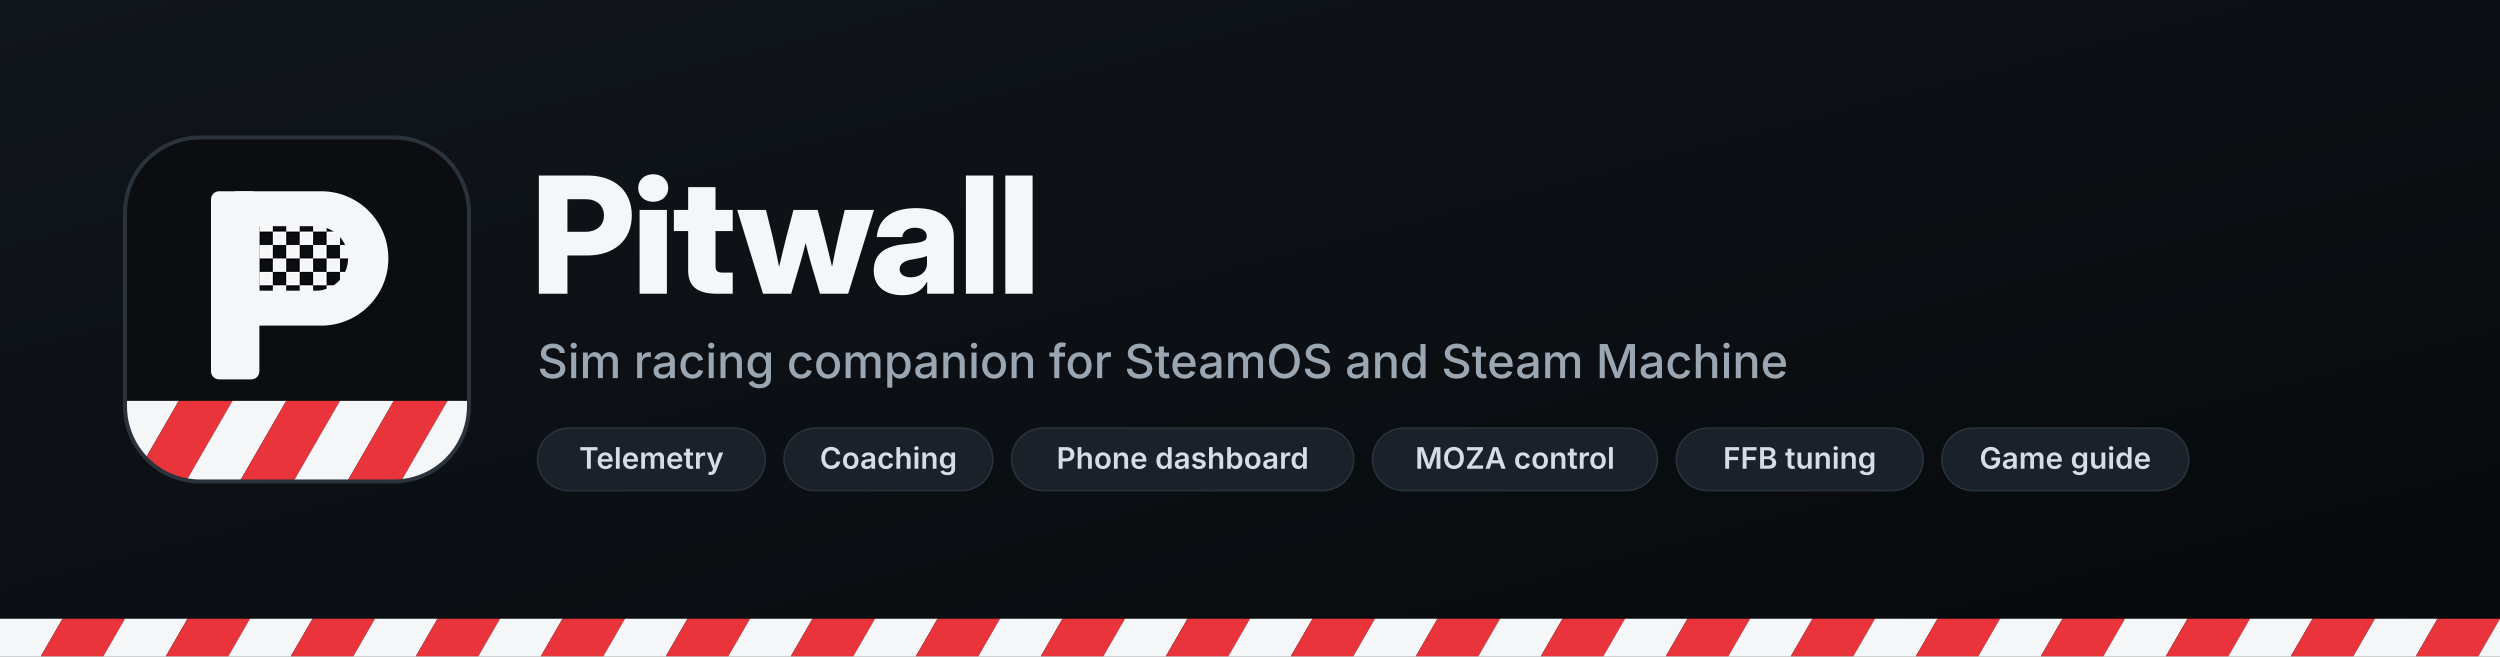
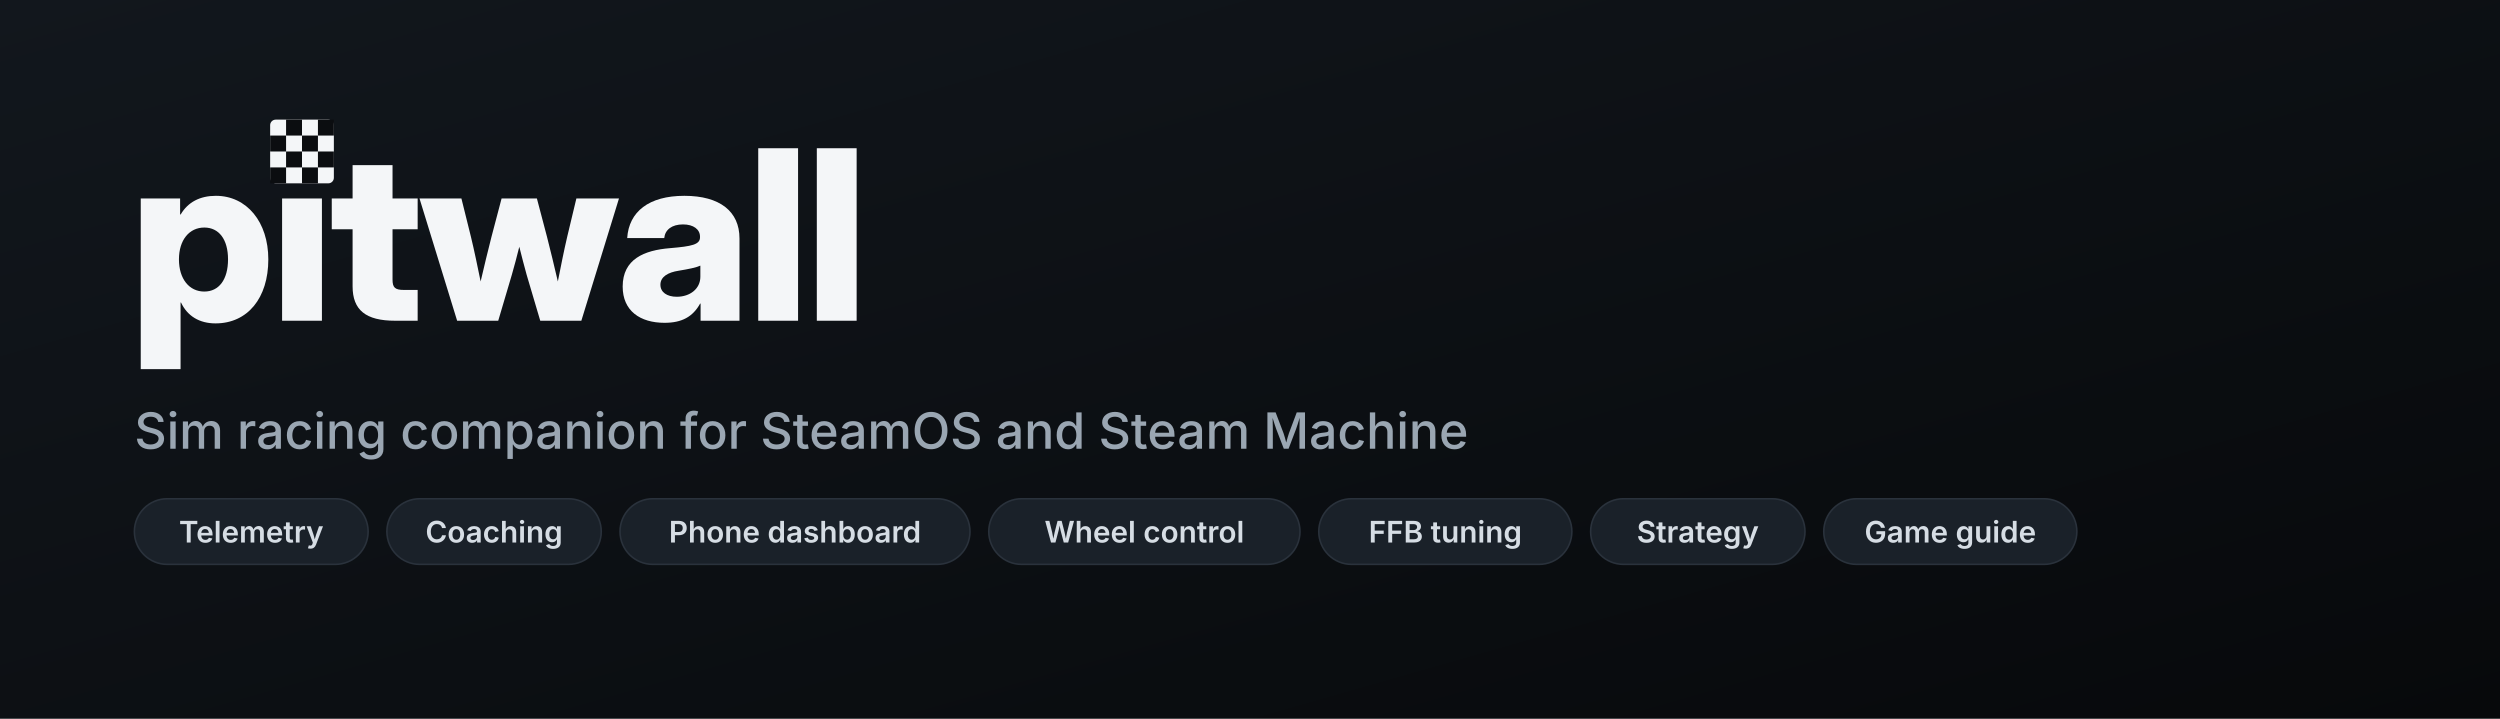
- <svg xmlns="http://www.w3.org/2000/svg" viewBox="0 0 1600 420" width="1600" height="420">
+ <svg xmlns="http://www.w3.org/2000/svg" viewBox="0 0 1600 460" width="1600" height="460">
  <defs>
    <linearGradient id="bg" x1="0" y1="0" x2="1" y2="1">
-       <stop offset="0" stop-color="#11161c" />
+       <stop offset="0" stop-color="#12171d" />
      <stop offset="1" stop-color="#07090b" />
    </linearGradient>
-     <clipPath id="tile">
-       <rect width="256" height="256" rx="56" />
-     </clipPath>
-     <pattern id="check" width="20" height="20" patternUnits="userSpaceOnUse">
-       <rect width="20" height="20" fill="#0b0d10" />
-       <rect width="10" height="10" fill="#f4f6f8" />
-       <rect x="10" y="10" width="10" height="10" fill="#f4f6f8" />
-     </pattern>
  </defs>
-   <rect width="1600" height="420" fill="url(#bg)" />
-   <g transform="translate(0 396) skewX(-30)">
-     <rect x="-40" y="0" width="40" height="24" fill="#e8343a" />
-     <rect x="0" y="0" width="40" height="24" fill="#f4f6f8" />
-     <rect x="40" y="0" width="40" height="24" fill="#e8343a" />
-     <rect x="80" y="0" width="40" height="24" fill="#f4f6f8" />
-     <rect x="120" y="0" width="40" height="24" fill="#e8343a" />
-     <rect x="160" y="0" width="40" height="24" fill="#f4f6f8" />
-     <rect x="200" y="0" width="40" height="24" fill="#e8343a" />
-     <rect x="240" y="0" width="40" height="24" fill="#f4f6f8" />
-     <rect x="280" y="0" width="40" height="24" fill="#e8343a" />
-     <rect x="320" y="0" width="40" height="24" fill="#f4f6f8" />
-     <rect x="360" y="0" width="40" height="24" fill="#e8343a" />
-     <rect x="400" y="0" width="40" height="24" fill="#f4f6f8" />
-     <rect x="440" y="0" width="40" height="24" fill="#e8343a" />
-     <rect x="480" y="0" width="40" height="24" fill="#f4f6f8" />
-     <rect x="520" y="0" width="40" height="24" fill="#e8343a" />
-     <rect x="560" y="0" width="40" height="24" fill="#f4f6f8" />
-     <rect x="600" y="0" width="40" height="24" fill="#e8343a" />
-     <rect x="640" y="0" width="40" height="24" fill="#f4f6f8" />
-     <rect x="680" y="0" width="40" height="24" fill="#e8343a" />
-     <rect x="720" y="0" width="40" height="24" fill="#f4f6f8" />
-     <rect x="760" y="0" width="40" height="24" fill="#e8343a" />
-     <rect x="800" y="0" width="40" height="24" fill="#f4f6f8" />
-     <rect x="840" y="0" width="40" height="24" fill="#e8343a" />
-     <rect x="880" y="0" width="40" height="24" fill="#f4f6f8" />
-     <rect x="920" y="0" width="40" height="24" fill="#e8343a" />
-     <rect x="960" y="0" width="40" height="24" fill="#f4f6f8" />
-     <rect x="1000" y="0" width="40" height="24" fill="#e8343a" />
-     <rect x="1040" y="0" width="40" height="24" fill="#f4f6f8" />
-     <rect x="1080" y="0" width="40" height="24" fill="#e8343a" />
-     <rect x="1120" y="0" width="40" height="24" fill="#f4f6f8" />
-     <rect x="1160" y="0" width="40" height="24" fill="#e8343a" />
-     <rect x="1200" y="0" width="40" height="24" fill="#f4f6f8" />
-     <rect x="1240" y="0" width="40" height="24" fill="#e8343a" />
-     <rect x="1280" y="0" width="40" height="24" fill="#f4f6f8" />
-     <rect x="1320" y="0" width="40" height="24" fill="#e8343a" />
-     <rect x="1360" y="0" width="40" height="24" fill="#f4f6f8" />
-     <rect x="1400" y="0" width="40" height="24" fill="#e8343a" />
-     <rect x="1440" y="0" width="40" height="24" fill="#f4f6f8" />
-     <rect x="1480" y="0" width="40" height="24" fill="#e8343a" />
-     <rect x="1520" y="0" width="40" height="24" fill="#f4f6f8" />
-     <rect x="1560" y="0" width="40" height="24" fill="#e8343a" />
-     <rect x="1600" y="0" width="40" height="24" fill="#f4f6f8" />
-     <rect x="1640" y="0" width="40" height="24" fill="#e8343a" />
-   </g>
-   <g transform="translate(80 88.0) scale(0.86)">
-     <g clip-path="url(#tile)">
-       <rect width="256" height="256" fill="#0b0d10" />
-       <g transform="translate(0 196) skewX(-30)">
-         <rect x="-40" y="0" width="40" height="60" fill="#e8343a" />
-         <rect x="0" y="0" width="40" height="60" fill="#f4f6f8" />
-         <rect x="40" y="0" width="40" height="60" fill="#e8343a" />
-         <rect x="80" y="0" width="40" height="60" fill="#f4f6f8" />
-         <rect x="120" y="0" width="40" height="60" fill="#e8343a" />
-         <rect x="160" y="0" width="40" height="60" fill="#f4f6f8" />
-         <rect x="200" y="0" width="40" height="60" fill="#e8343a" />
-         <rect x="240" y="0" width="40" height="60" fill="#f4f6f8" />
-         <rect x="280" y="0" width="40" height="60" fill="#e8343a" />
-         <rect x="320" y="0" width="40" height="60" fill="#f4f6f8" />
+   <rect width="1600" height="460" fill="url(#bg)" />
+   <svg x="80" y="73.6" width="478.325" height="165.6" viewBox="-40.0 -40.0 6456.0 2235.12">
+     <g transform="translate(0 1737.12) scale(1 -1)">
+       <g fill="#f4f6f8">
+         <path transform="translate(0 0)" d="M96 -418H440V157H444C499 40 603 -23 742 -23C1019 -23 1198 196 1198 530C1198 853 1012 1079 745 1079C608 1079 504 1025 441 918H436V1056H96ZM645 252C515 252 426 361 426 530C426 697 515 805 645 805C772 805 850 702 850 530C850 356 772 252 645 252Z" />
+         <path transform="translate(1221 0)" d="M96 0H440V1056H96Z" />
+         <path transform="translate(1727 0)" d="M761 1056H544V1344H199V1056H19V790H199V297C199 92 313 0 566 0H761V266H642C565 266 544 287 544 355V790H761Z" />
+         <path transform="translate(2500 0)" d="M329 0H684L801 395C824 473 845 556 866 639C887 556 908 473 930 395L1047 0H1402L1727 1056H1359L1280 726C1251 602 1225 470 1199 339C1168 470 1137 603 1105 726L1018 1056H713L626 726C594 603 563 470 532 339C505 470 478 603 448 726L366 1056H4Z" />
+         <path transform="translate(4202 0)" d="M419 -18C568 -18 663 34 726 148H730V0H1066V711C1066 944 897 1079 590 1079C284 1079 111 943 96 714H416C423 786 482 832 578 832C669 832 725 789 725 726V721C725 658 656 643 467 627C242 609 57 532 57 295C57 85 208 -18 419 -18ZM524 207C440 207 383 246 383 311C383 380 449 418 541 432C626 446 691 459 728 476V380C728 276 639 207 524 207Z" />
+         <path transform="translate(5334 0)" d="M440 1490H96V0H440Z" />
+         <path transform="translate(5840 0)" d="M440 1490H96V0H440Z" />
      </g>
-       <rect x="64" y="40" width="36" height="140" rx="6" fill="#f4f6f8" />
-       <path d="M82 40 H146 A50 50 0 0 1 146 140 H82 Z" fill="#f4f6f8" />
-       <path d="M100 66 H142 A24 24 0 0 1 142 114 H100 Z" fill="url(#check)" />
+       <g transform="translate(0 2923.84) scale(1 -1)">
+         <rect x="1213.8" y="1186.7" width="550.4" height="550.4" rx="48.2" fill="#f4f6f8" />
+         <rect x="1351.4" y="1186.7" width="137.60" height="137.60" fill="#0b0d10" />
+         <rect x="1626.6" y="1186.7" width="137.60" height="137.60" fill="#0b0d10" />
+         <rect x="1213.8" y="1324.3" width="137.60" height="137.60" fill="#0b0d10" />
+         <rect x="1489.0" y="1324.3" width="137.60" height="137.60" fill="#0b0d10" />
+         <rect x="1351.4" y="1461.9" width="137.60" height="137.60" fill="#0b0d10" />
+         <rect x="1626.6" y="1461.9" width="137.60" height="137.60" fill="#0b0d10" />
+         <rect x="1213.8" y="1599.5" width="137.60" height="137.60" fill="#0b0d10" />
+         <rect x="1489.0" y="1599.5" width="137.60" height="137.60" fill="#0b0d10" />
+       </g>
    </g>
-     <rect width="256" height="256" rx="56" fill="none" stroke="#2a323c" stroke-width="3" />
-   </g>
-   <text x="340" y="188.0" font-family="Inter Display, Inter, DejaVu Sans" font-weight="800" font-size="104" fill="#f4f6f8" letter-spacing="-2">Pitwall</text>
-   <text x="344" y="242.0" font-family="Inter, DejaVu Sans" font-weight="500" font-size="30" fill="#9aa6b2">Sim racing companion for SteamOS and Steam Machine</text>
-   <rect x="344" y="274.0" width="145.8" height="40" rx="20" fill="#1a2129" stroke="#2a323c" />
-   <text x="416.9" y="300.0" text-anchor="middle" font-family="Inter, DejaVu Sans" font-weight="600" font-size="19" fill="#d6dde4">Telemetry</text>
-   <rect x="501.8" y="274.0" width="133.6" height="40" rx="20" fill="#1a2129" stroke="#2a323c" />
-   <text x="568.6" y="300.0" text-anchor="middle" font-family="Inter, DejaVu Sans" font-weight="600" font-size="19" fill="#d6dde4">Coaching</text>
-   <rect x="647.4" y="274.0" width="219.0" height="40" rx="20" fill="#1a2129" stroke="#2a323c" />
-   <text x="756.9" y="300.0" text-anchor="middle" font-family="Inter, DejaVu Sans" font-weight="600" font-size="19" fill="#d6dde4">Phone dashboard</text>
-   <rect x="878.4" y="274.0" width="182.4" height="40" rx="20" fill="#1a2129" stroke="#2a323c" />
-   <text x="969.6" y="300.0" text-anchor="middle" font-family="Inter, DejaVu Sans" font-weight="600" font-size="19" fill="#d6dde4">MOZA control</text>
-   <rect x="1072.8" y="274.0" width="158.0" height="40" rx="20" fill="#1a2129" stroke="#2a323c" />
-   <text x="1151.8" y="300.0" text-anchor="middle" font-family="Inter, DejaVu Sans" font-weight="600" font-size="19" fill="#d6dde4">FFB tuning</text>
-   <rect x="1242.8" y="274.0" width="158.0" height="40" rx="20" fill="#1a2129" stroke="#2a323c" />
-   <text x="1321.8" y="300.0" text-anchor="middle" font-family="Inter, DejaVu Sans" font-weight="600" font-size="19" fill="#d6dde4">Game guide</text>
+   </svg>
+   <text x="86" y="287.2" font-family="Inter" font-weight="500" font-size="32" fill="#9aa6b2">Sim racing companion for SteamOS and Steam Machine</text>
+   <rect x="86" y="319.2" width="149.6" height="42" rx="21" fill="#1a2129" stroke="#2a323c" />
+   <text x="160.8" y="347.2" text-anchor="middle" font-family="Inter" font-weight="600" font-size="19" fill="#d6dde4">Telemetry</text>
+   <rect x="247.6" y="319.2" width="137.2" height="42" rx="21" fill="#1a2129" stroke="#2a323c" />
+   <text x="316.2" y="347.2" text-anchor="middle" font-family="Inter" font-weight="600" font-size="19" fill="#d6dde4">Coaching</text>
+   <rect x="396.8" y="319.2" width="224.0" height="42" rx="21" fill="#1a2129" stroke="#2a323c" />
+   <text x="508.8" y="347.2" text-anchor="middle" font-family="Inter" font-weight="600" font-size="19" fill="#d6dde4">Phone dashboard</text>
+   <rect x="632.8" y="319.2" width="199.2" height="42" rx="21" fill="#1a2129" stroke="#2a323c" />
+   <text x="732.4" y="347.2" text-anchor="middle" font-family="Inter" font-weight="600" font-size="19" fill="#d6dde4">Wheel control</text>
+   <rect x="844.0" y="319.2" width="162.0" height="42" rx="21" fill="#1a2129" stroke="#2a323c" />
+   <text x="925.0" y="347.2" text-anchor="middle" font-family="Inter" font-weight="600" font-size="19" fill="#d6dde4">FFB tuning</text>
+   <rect x="1018.0" y="319.2" width="137.2" height="42" rx="21" fill="#1a2129" stroke="#2a323c" />
+   <text x="1086.6" y="347.2" text-anchor="middle" font-family="Inter" font-weight="600" font-size="19" fill="#d6dde4">Strategy</text>
+   <rect x="1167.2" y="319.2" width="162.0" height="42" rx="21" fill="#1a2129" stroke="#2a323c" />
+   <text x="1248.2" y="347.2" text-anchor="middle" font-family="Inter" font-weight="600" font-size="19" fill="#d6dde4">Game guide</text>
</svg>
